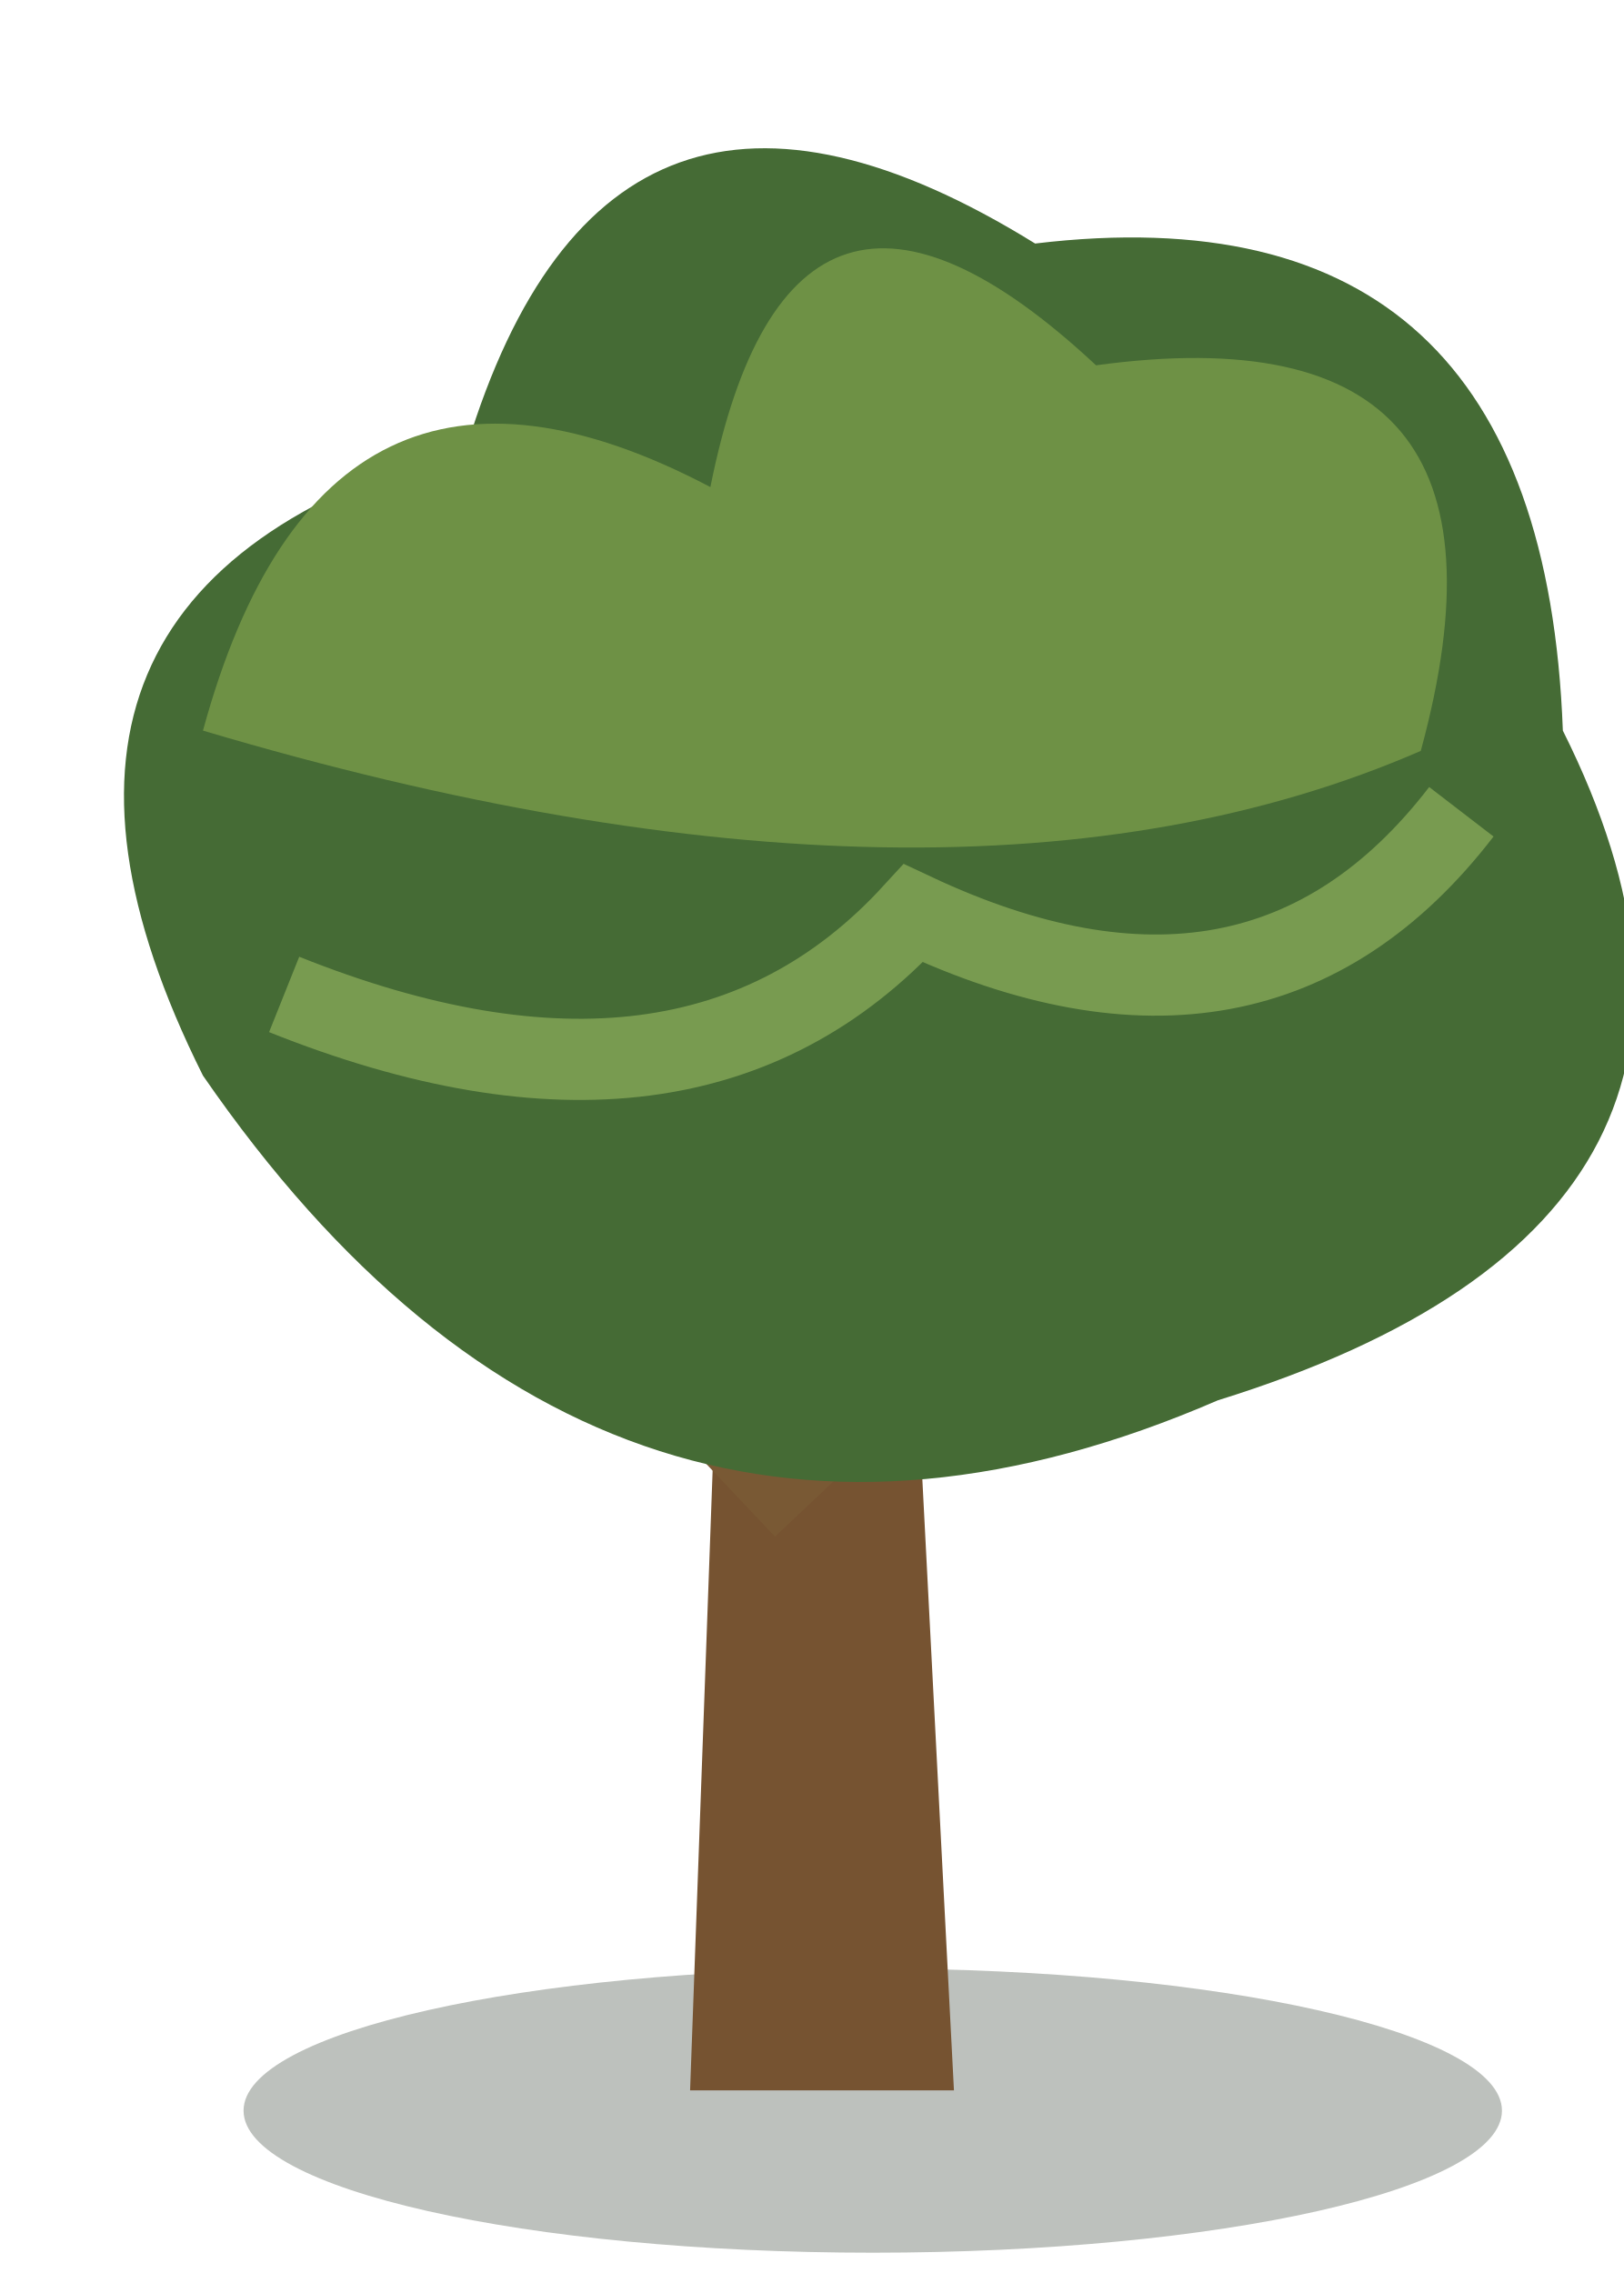
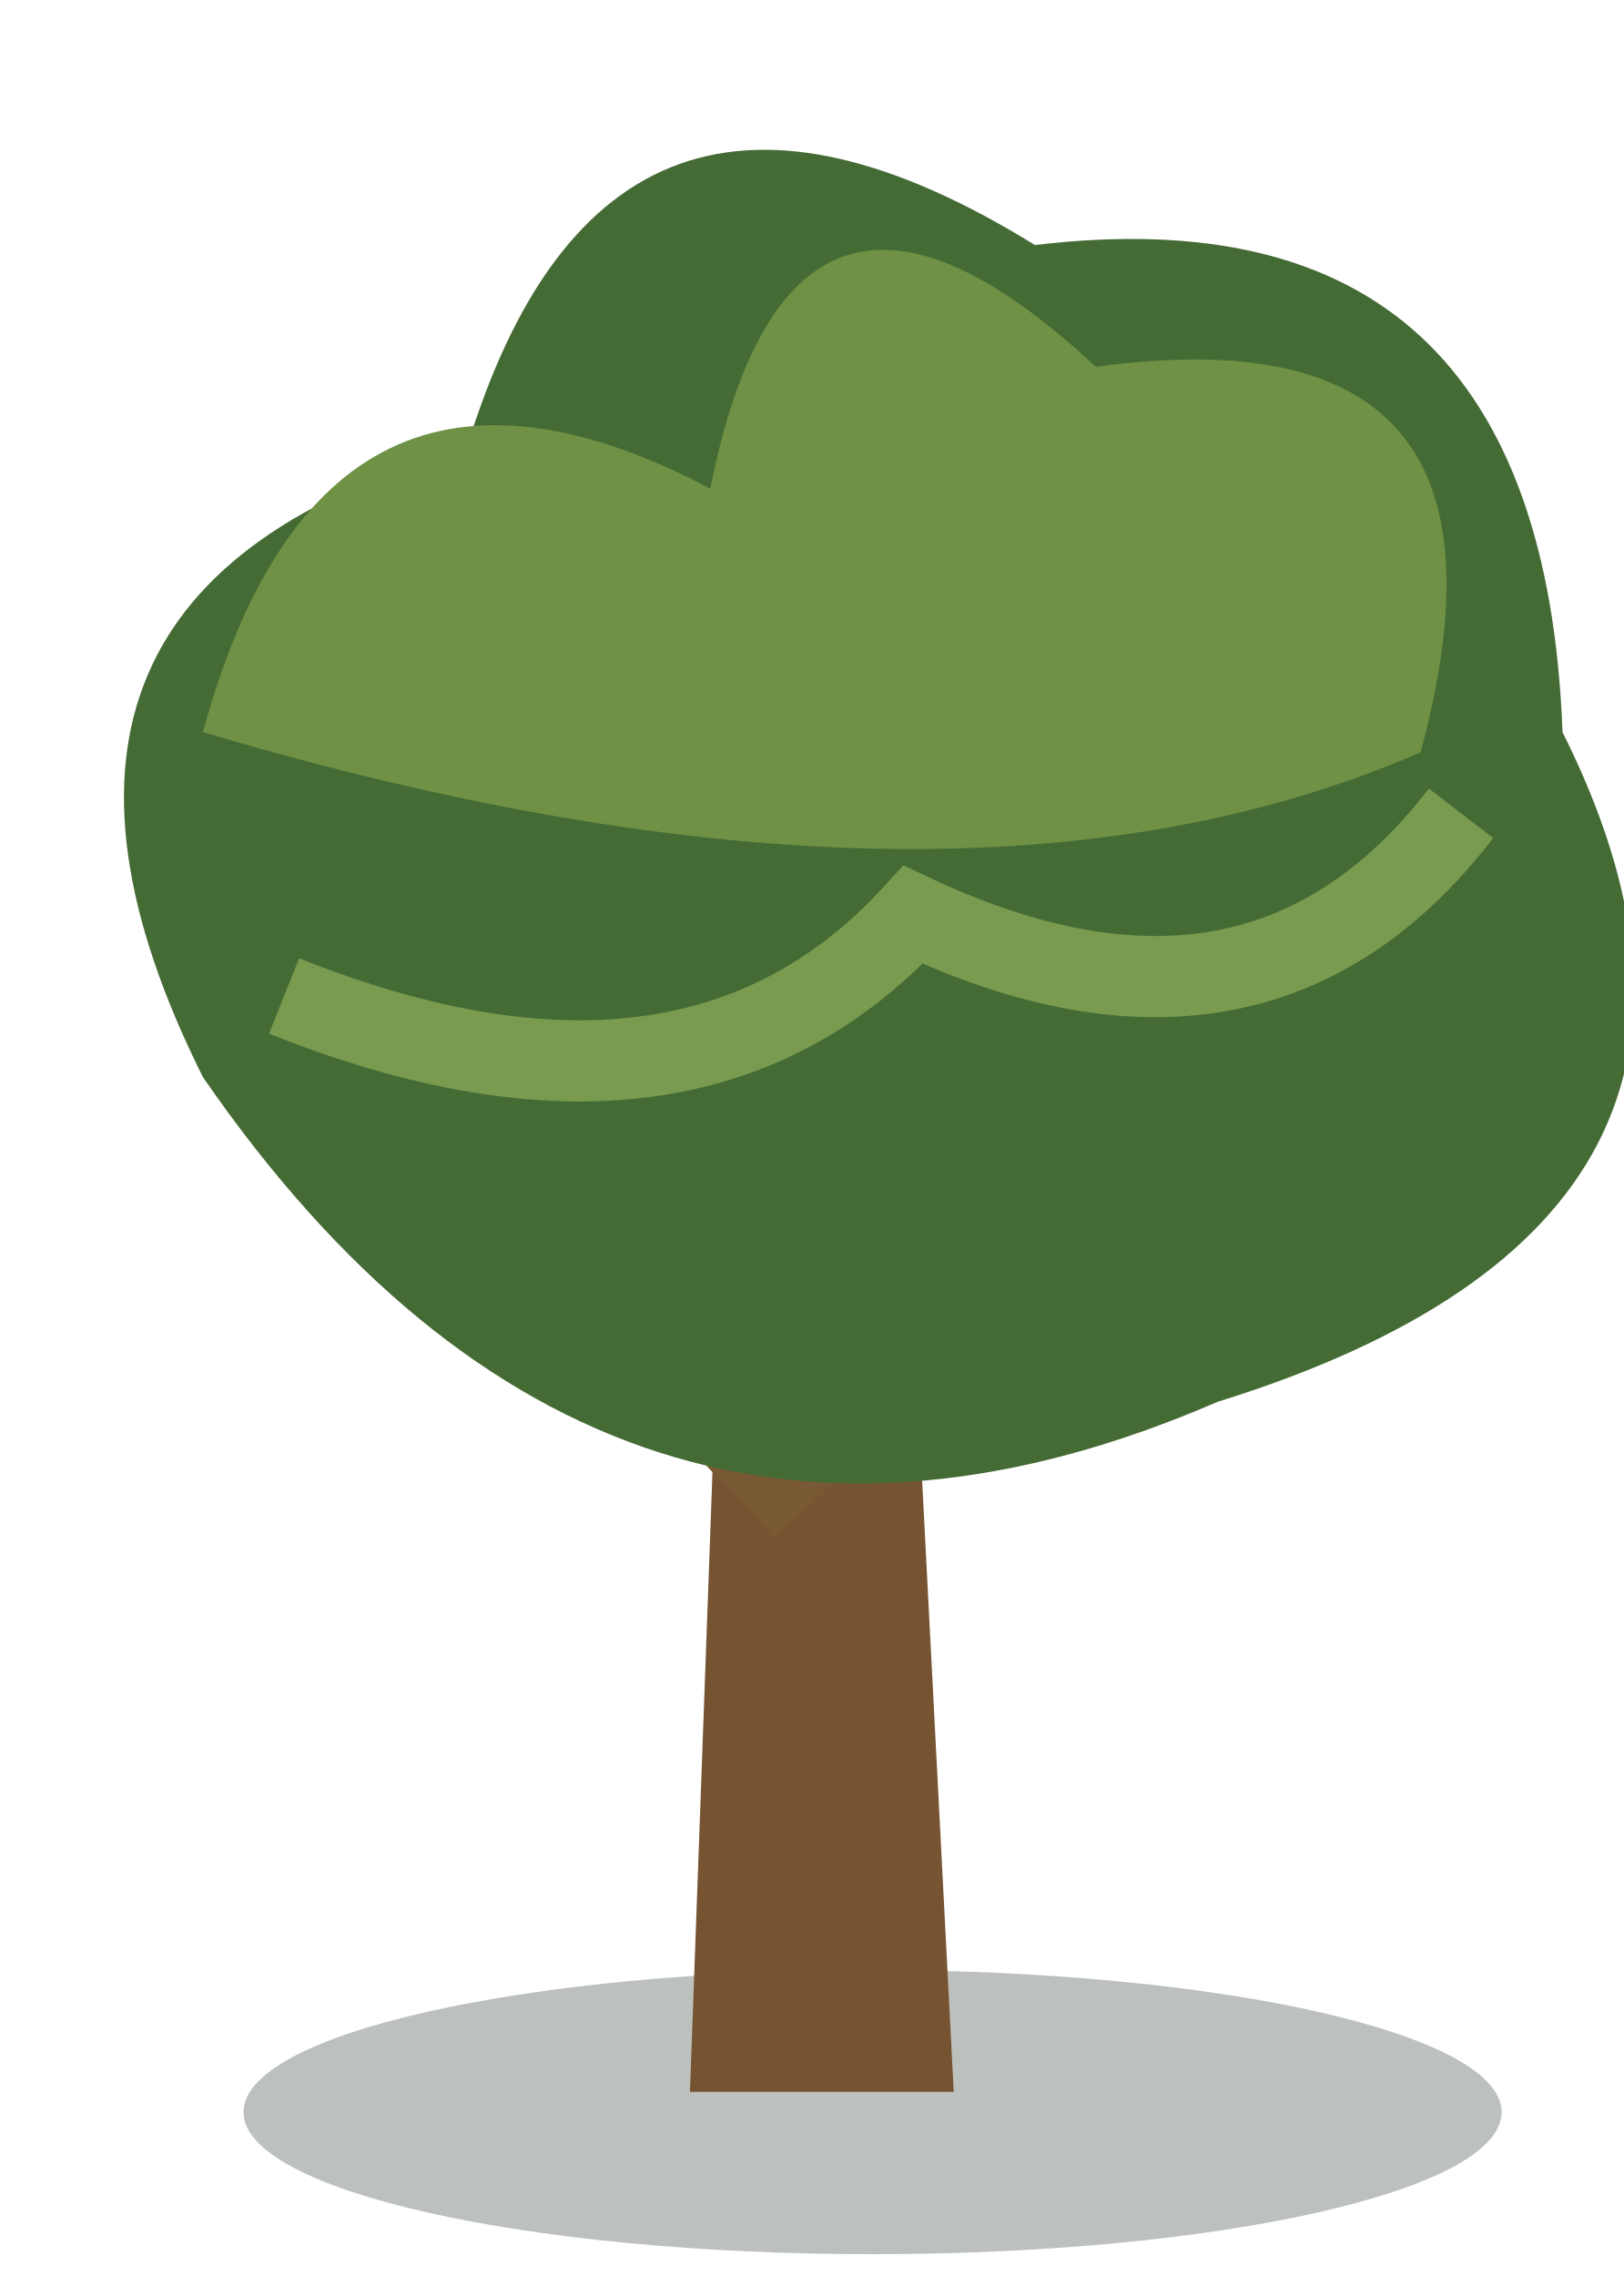
- <svg xmlns="http://www.w3.org/2000/svg" viewBox="0 0 80 112">
+ <svg xmlns="http://www.w3.org/2000/svg" viewBox="0 0 80 112" width="107" height="150">
  <ellipse cx="43" cy="104" rx="31" ry="7" fill="#233020" opacity=".3" />
  <path d="M34 103 36 48 44 45 47 103Z" fill="#765331" />
  <path d="M40 74 23 56M41 64 57 45" stroke="#795934" stroke-width="5" />
  <path d="M10 53Q-2 29 23 22Q30-1 51 12Q76 9 77 36Q89 60 60 69Q30 82 10 53Z" fill="#456b35" />
  <path d="M10 36Q16 14 35 24Q39 4 54 18Q76 15 70 37Q47 47 10 36Z" fill="#6e9145" />
  <path d="M14 49Q34 57 45 45Q62 53 72 40" fill="none" stroke="#789b50" stroke-width="4" />
</svg>
